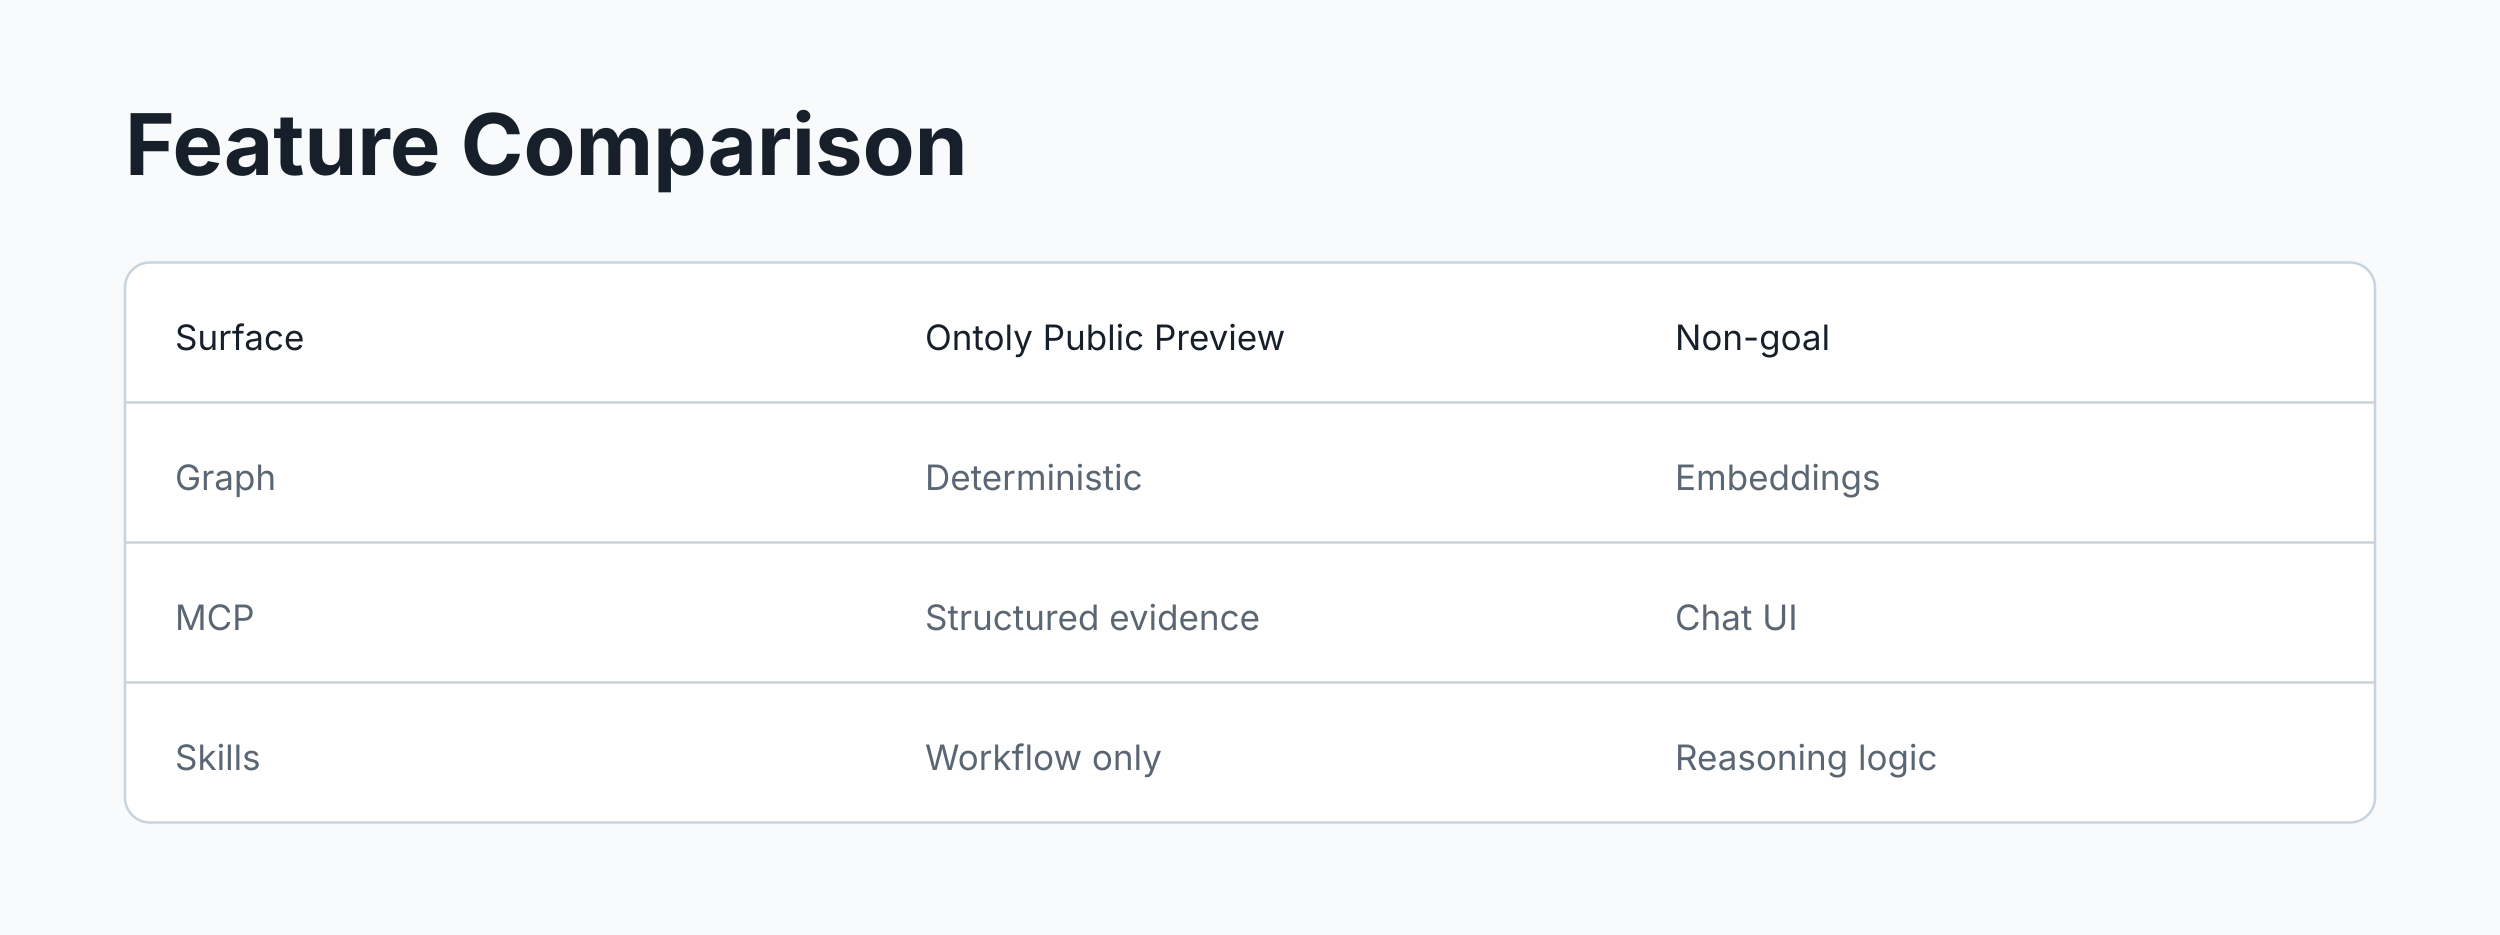
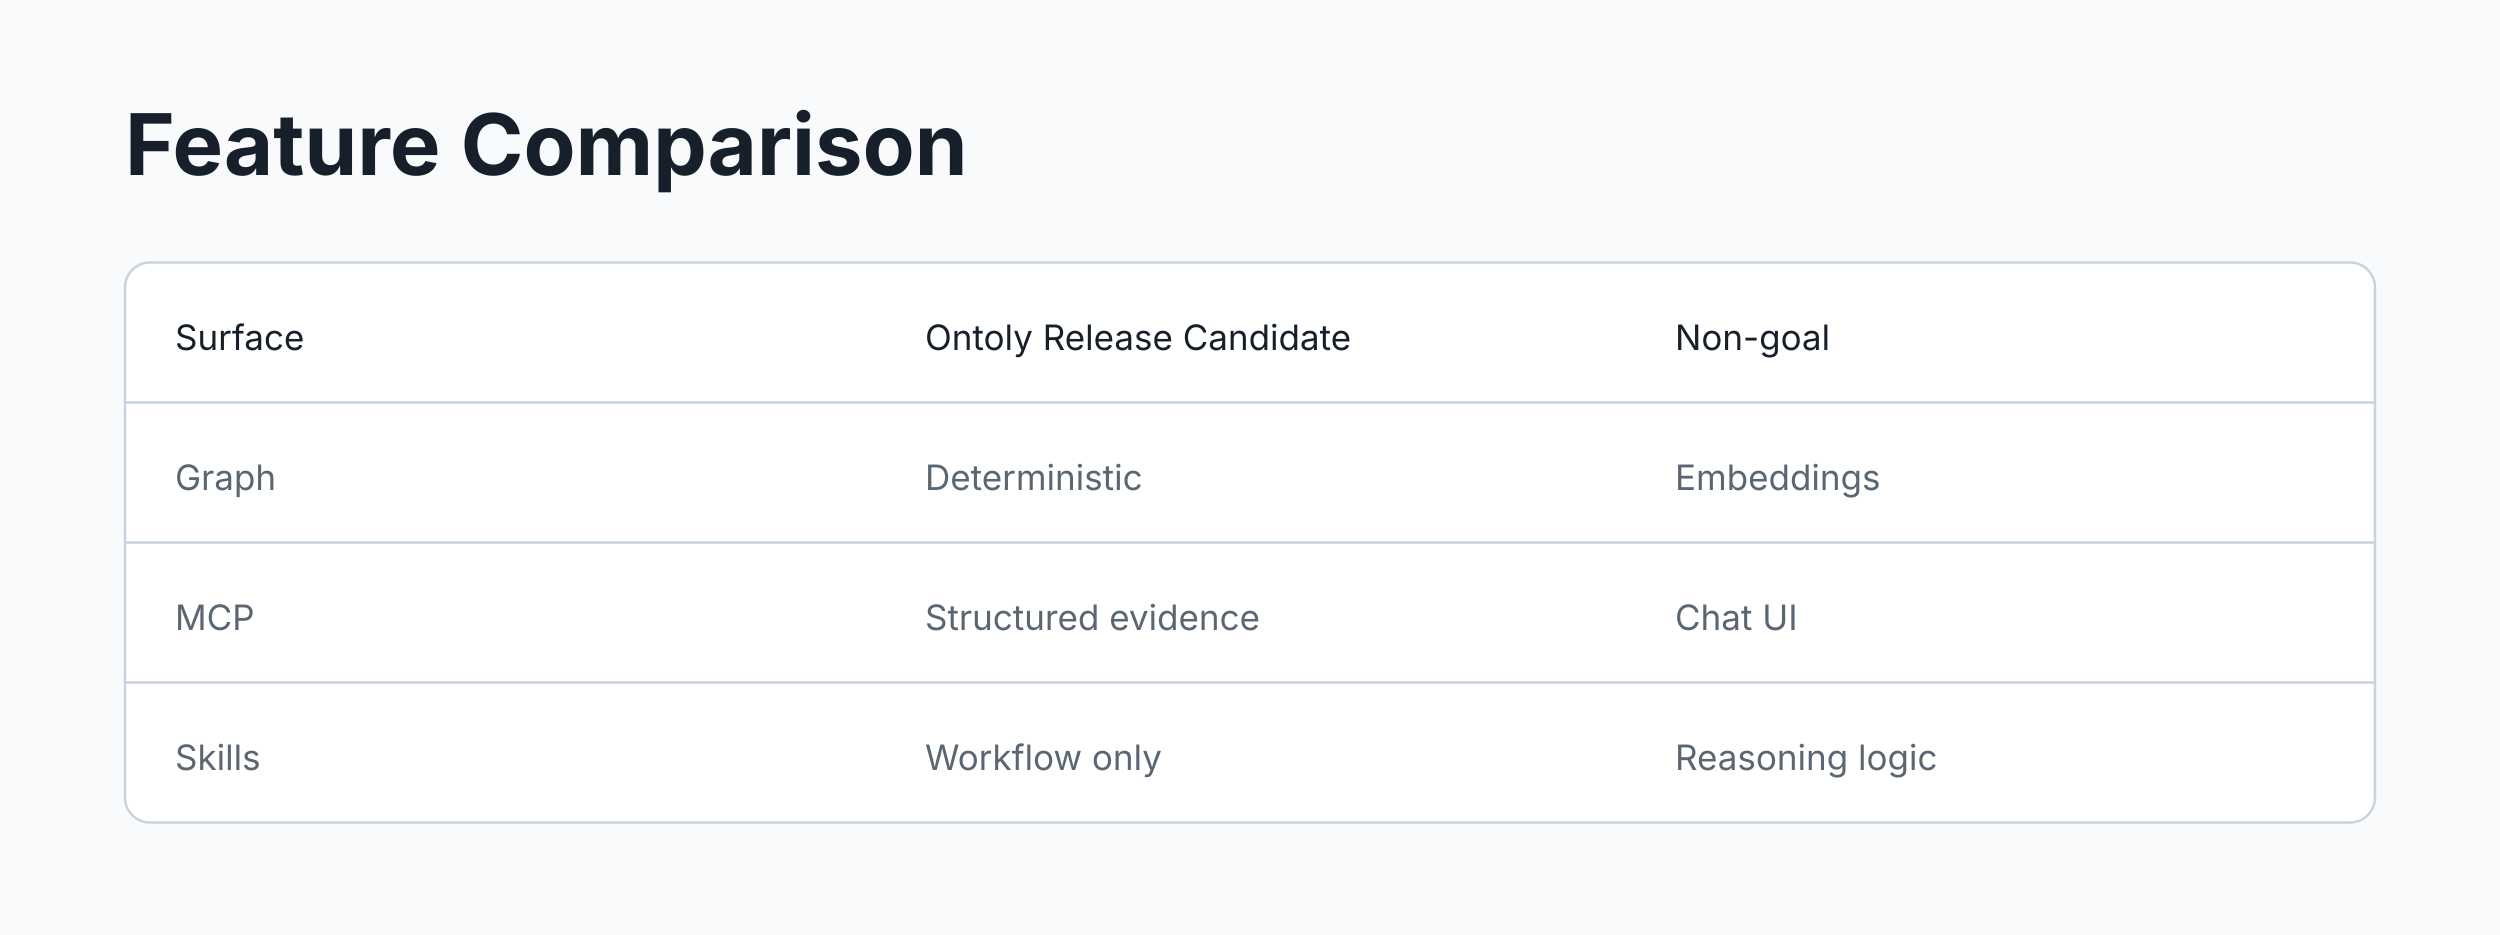
<svg xmlns="http://www.w3.org/2000/svg" width="1000" height="374" viewBox="0 0 1000 374" role="img">
  <rect width="1000" height="374" fill="#F8FAFC" />
  <text x="50" y="70" font-family="Inter, Arial, sans-serif" font-size="34" font-weight="700" fill="#17202A">Feature Comparison</text>
  <rect x="50" y="105" width="900" height="224" rx="10" fill="#FFFFFF" stroke="#C9D3DE" />
  <text x="70" y="140" font-family="Inter, Arial, sans-serif" font-size="14" fill="#17202A">Surface</text>
-   <text x="370" y="140" font-family="Inter, Arial, sans-serif" font-size="14" fill="#17202A">Ontoly Public Preview</text>
+   <text x="370" y="140" font-family="Inter, Arial, sans-serif" font-size="14" fill="#17202A">Ontoly Release Candidate</text>
  <text x="670" y="140" font-family="Inter, Arial, sans-serif" font-size="14" fill="#17202A">Non-goal</text>
  <path d="M50 161 H950" stroke="#C9D3DE" />
  <text x="70" y="196" font-family="Inter, Arial, sans-serif" font-size="14" fill="#5B6673">Graph</text>
  <text x="370" y="196" font-family="Inter, Arial, sans-serif" font-size="14" fill="#5B6673">Deterministic</text>
  <text x="670" y="196" font-family="Inter, Arial, sans-serif" font-size="14" fill="#5B6673">Embeddings</text>
  <path d="M50 217 H950" stroke="#C9D3DE" />
  <text x="70" y="252" font-family="Inter, Arial, sans-serif" font-size="14" fill="#5B6673">MCP</text>
  <text x="370" y="252" font-family="Inter, Arial, sans-serif" font-size="14" fill="#5B6673">Structured evidence</text>
  <text x="670" y="252" font-family="Inter, Arial, sans-serif" font-size="14" fill="#5B6673">Chat UI</text>
  <path d="M50 273 H950" stroke="#C9D3DE" />
  <text x="70" y="308" font-family="Inter, Arial, sans-serif" font-size="14" fill="#5B6673">Skills</text>
  <text x="370" y="308" font-family="Inter, Arial, sans-serif" font-size="14" fill="#5B6673">Workflow only</text>
  <text x="670" y="308" font-family="Inter, Arial, sans-serif" font-size="14" fill="#5B6673">Reasoning logic</text>
</svg>
